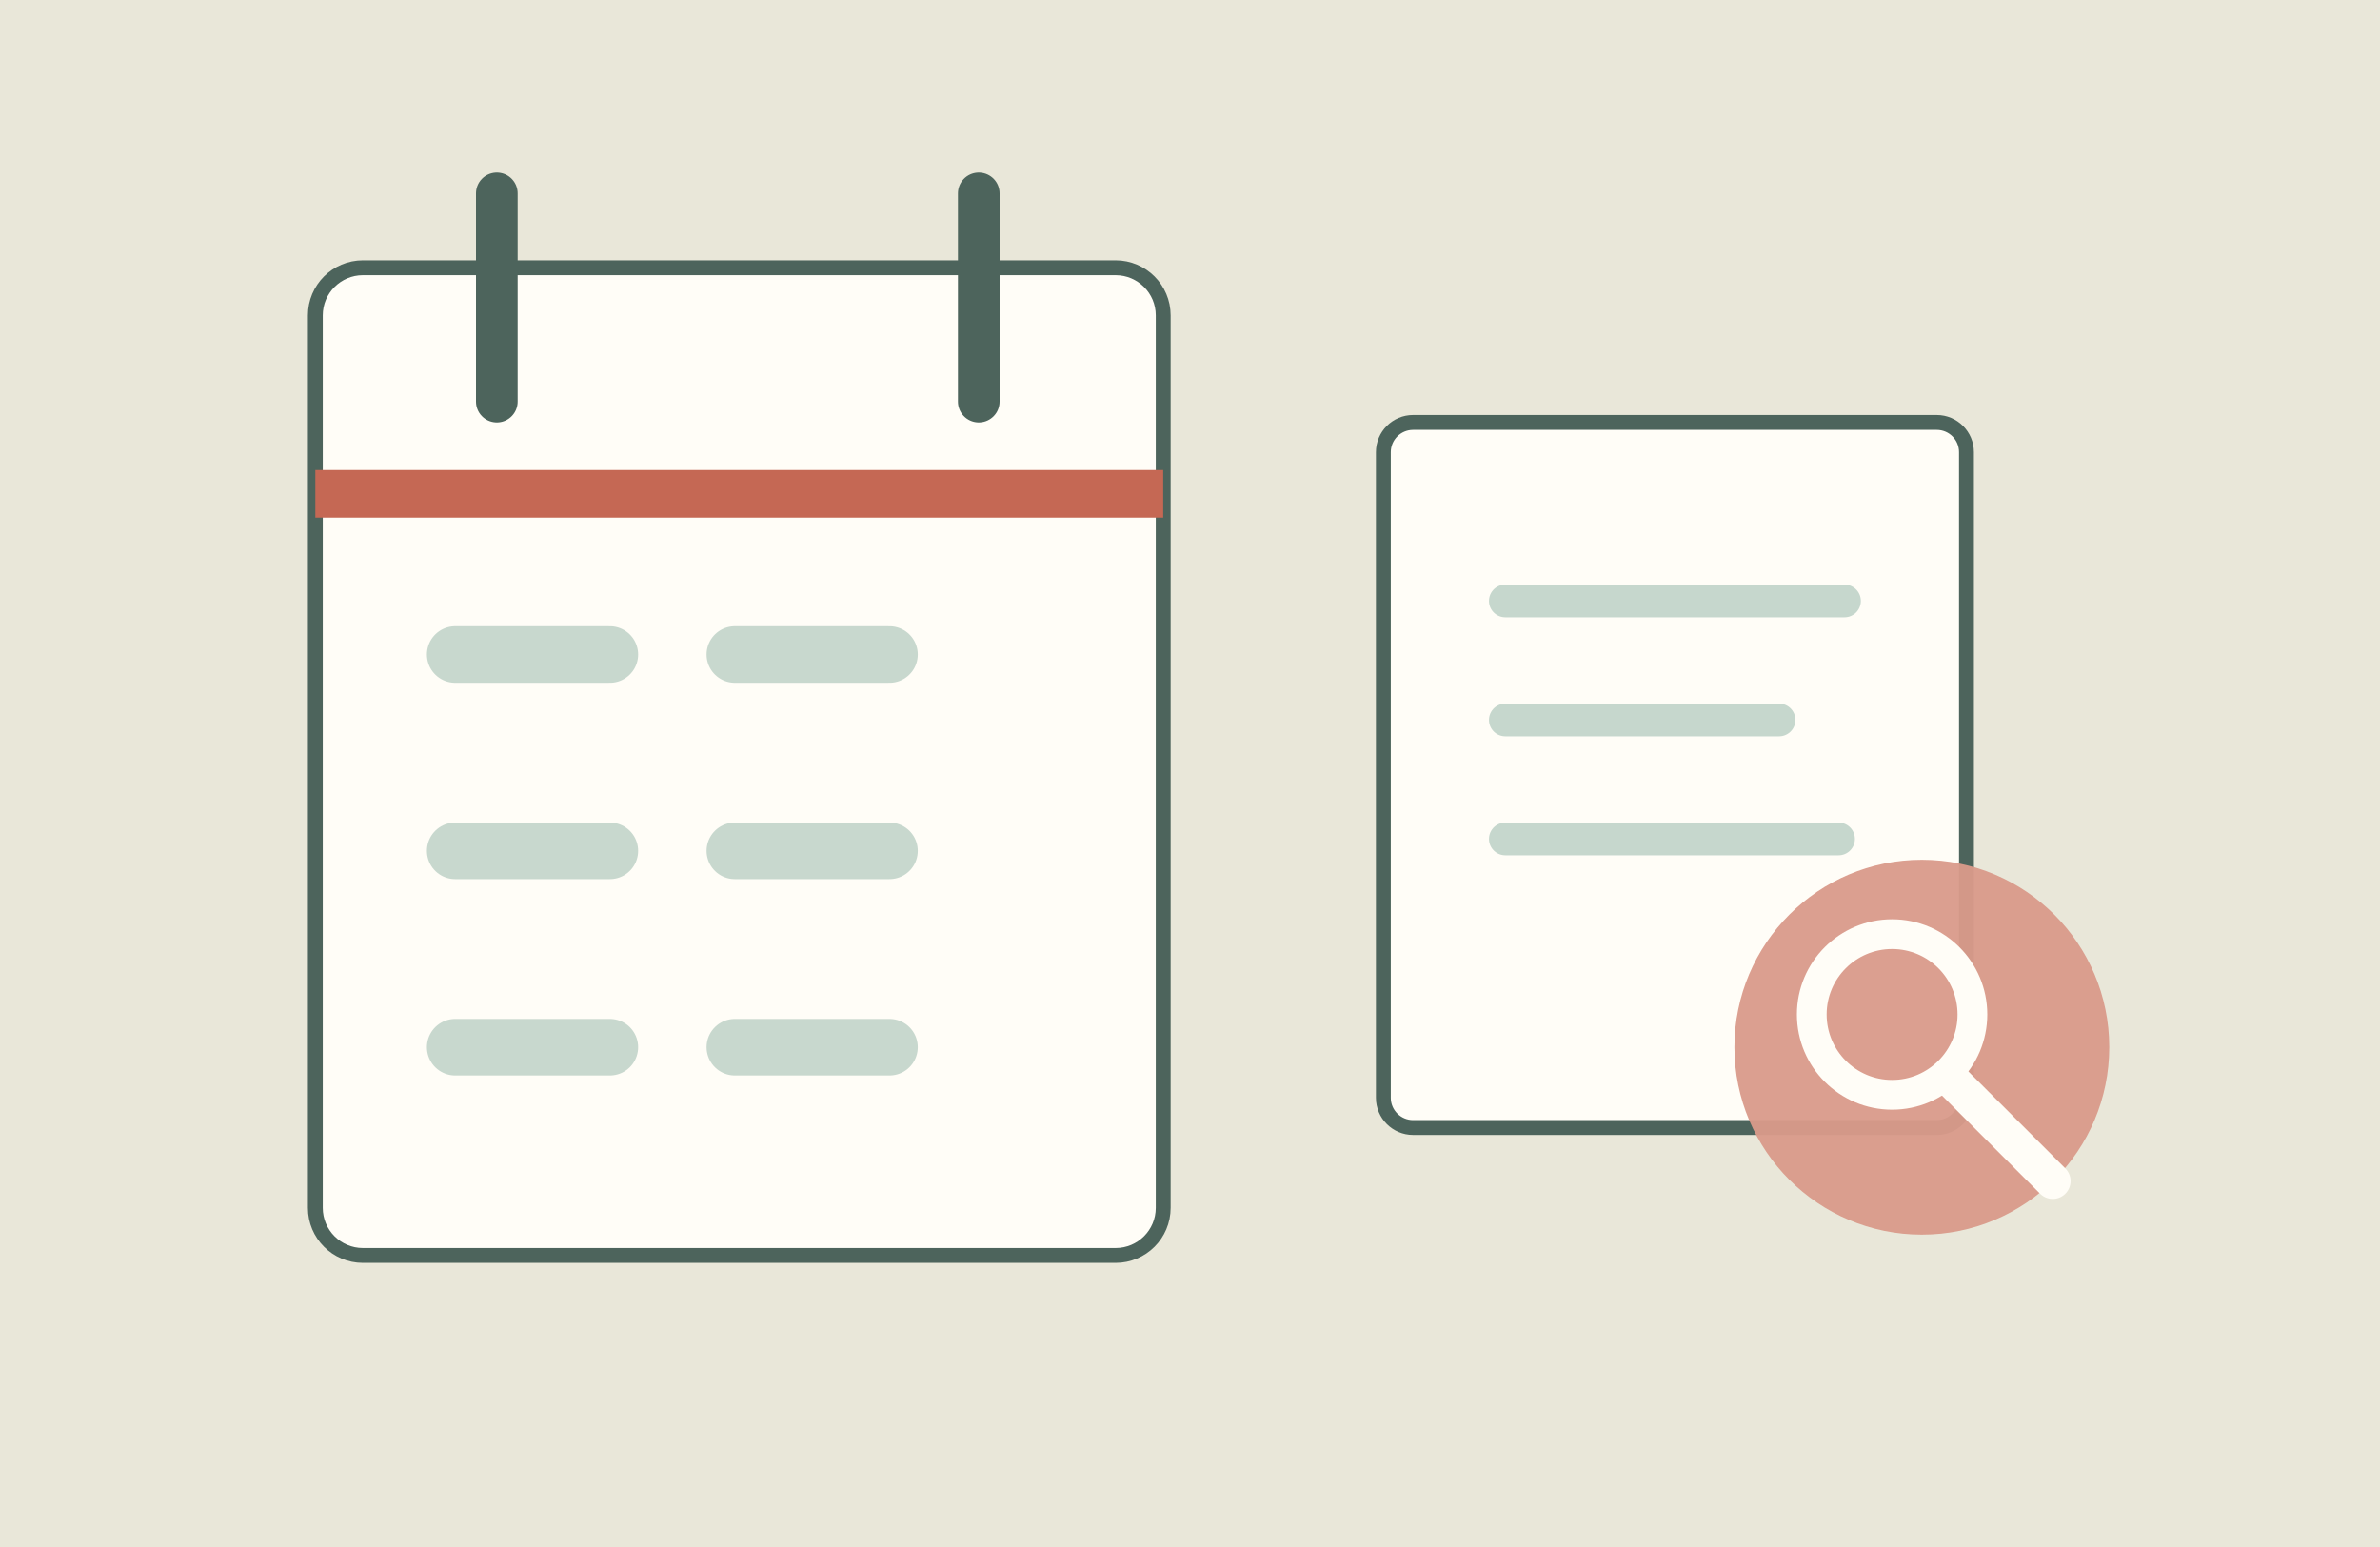
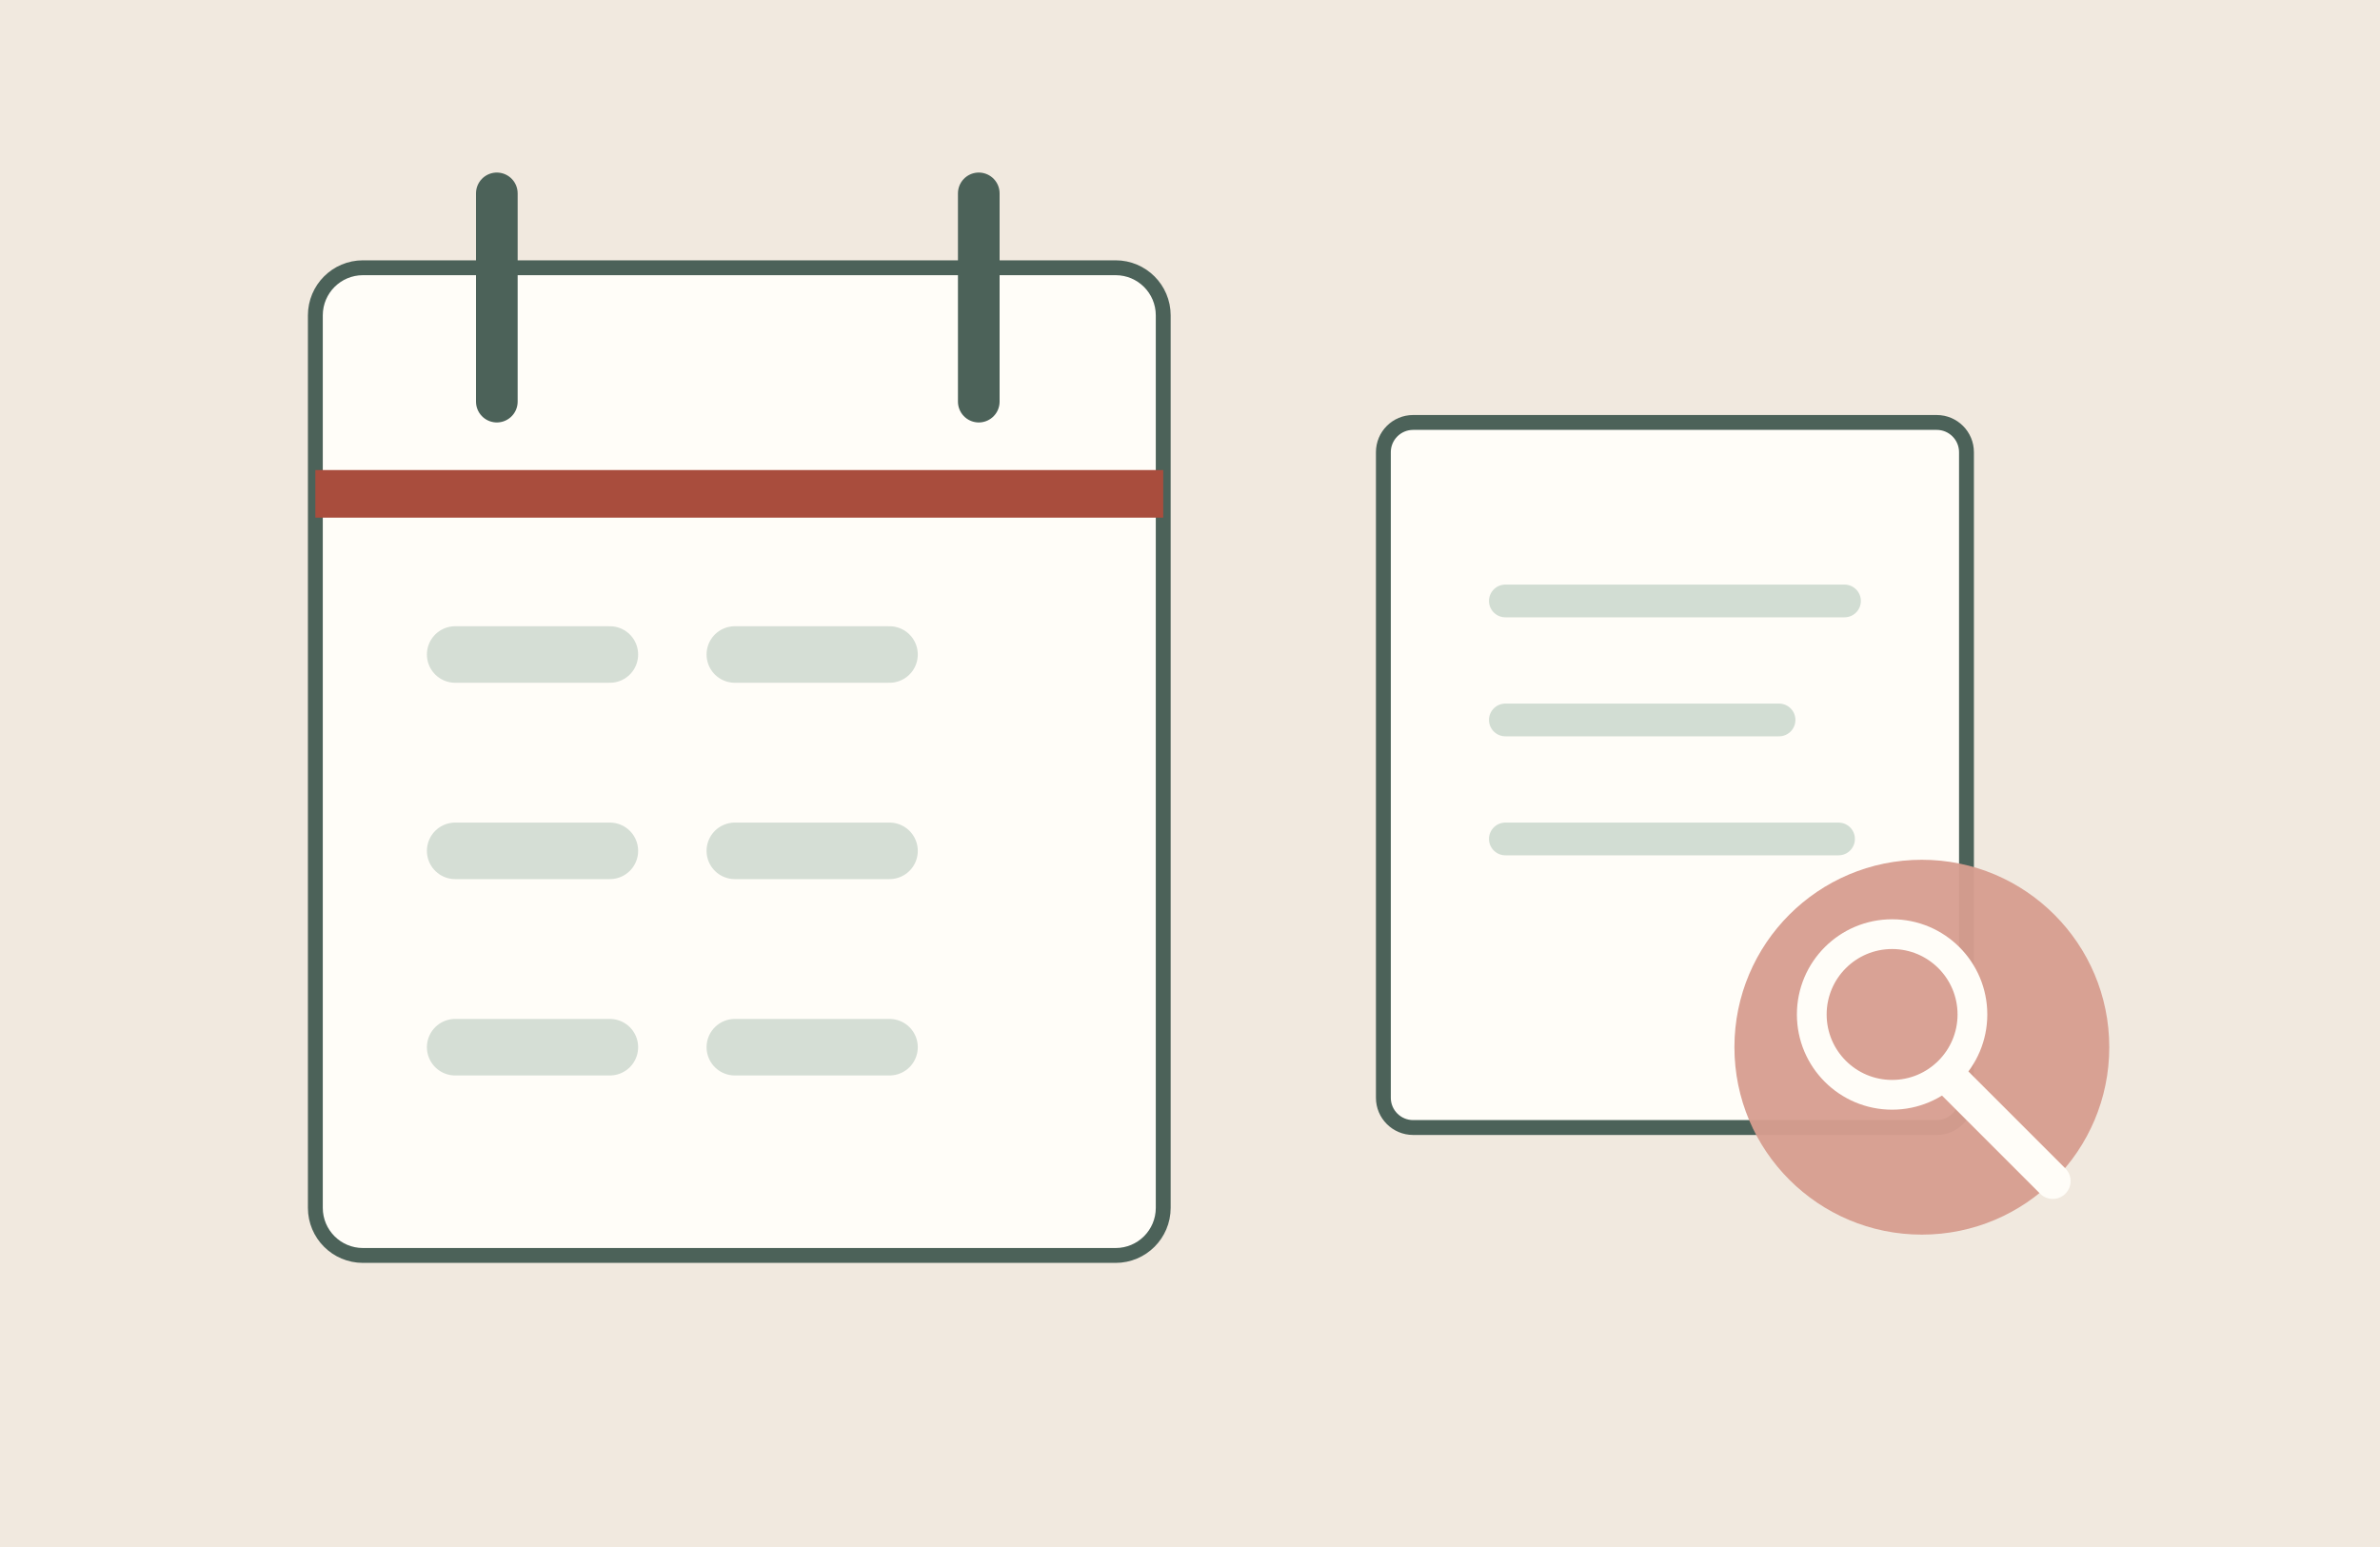
<svg xmlns="http://www.w3.org/2000/svg" viewBox="0 0 800 520" role="img" aria-labelledby="title">
-   <rect width="800" height="520" fill="#e9e7d9" />
-   <rect x="106" y="90" width="285" height="332" rx="16" fill="#fffdf7" stroke="#4d645c" stroke-width="5" />
-   <path d="M106 166h285" stroke="#c56854" stroke-width="16" />
-   <path d="M153 220h52M247 220h52M153 286h52M247 286h52M153 352h52M247 352h52" stroke="#c8d8ce" stroke-width="19" stroke-linecap="round" />
-   <path d="M167 65v70M329 65v70" stroke="#4d645c" stroke-width="14" stroke-linecap="round" />
-   <rect x="465" y="142" width="196" height="237" rx="10" fill="#fffdf7" stroke="#4d645c" stroke-width="5" />
-   <path d="M506 202h114M506 242h92M506 282h112" stroke="#c6d7cd" stroke-width="11" stroke-linecap="round" />
-   <circle cx="646" cy="352" r="63" fill="#d99a8a" opacity=".95" />
-   <circle cx="636" cy="341" r="27" fill="none" stroke="#fffdf7" stroke-width="10" />
-   <path d="m656 363 34 34" stroke="#fffdf7" stroke-width="12" stroke-linecap="round" />
+   <rect width="800" height="520" fill="#F1E9DF" />
+   <rect x="106" y="90" width="285" height="332" rx="16" fill="#FFFDF8" stroke="#4C6259" stroke-width="5" />
+   <path d="M106 166h285" stroke="#A94D3D" stroke-width="16" />
+   <path d="M153 220h52M247 220h52M153 286h52M247 286h52M153 352h52M247 352h52" stroke="#D5DED5" stroke-width="19" stroke-linecap="round" />
+   <path d="M167 65v70M329 65v70" stroke="#4C6259" stroke-width="14" stroke-linecap="round" />
+   <rect x="465" y="142" width="196" height="237" rx="10" fill="#FFFDF8" stroke="#4C6259" stroke-width="5" />
+   <path d="M506 202h114M506 242h92M506 282h112" stroke="#D2DDD3" stroke-width="11" stroke-linecap="round" />
+   <circle cx="646" cy="352" r="63" fill="#D79D90" opacity=".95" />
+   <circle cx="636" cy="341" r="27" fill="none" stroke="#FFFDF8" stroke-width="10" />
+   <path d="m656 363 34 34" stroke="#FFFDF8" stroke-width="12" stroke-linecap="round" />
</svg>
